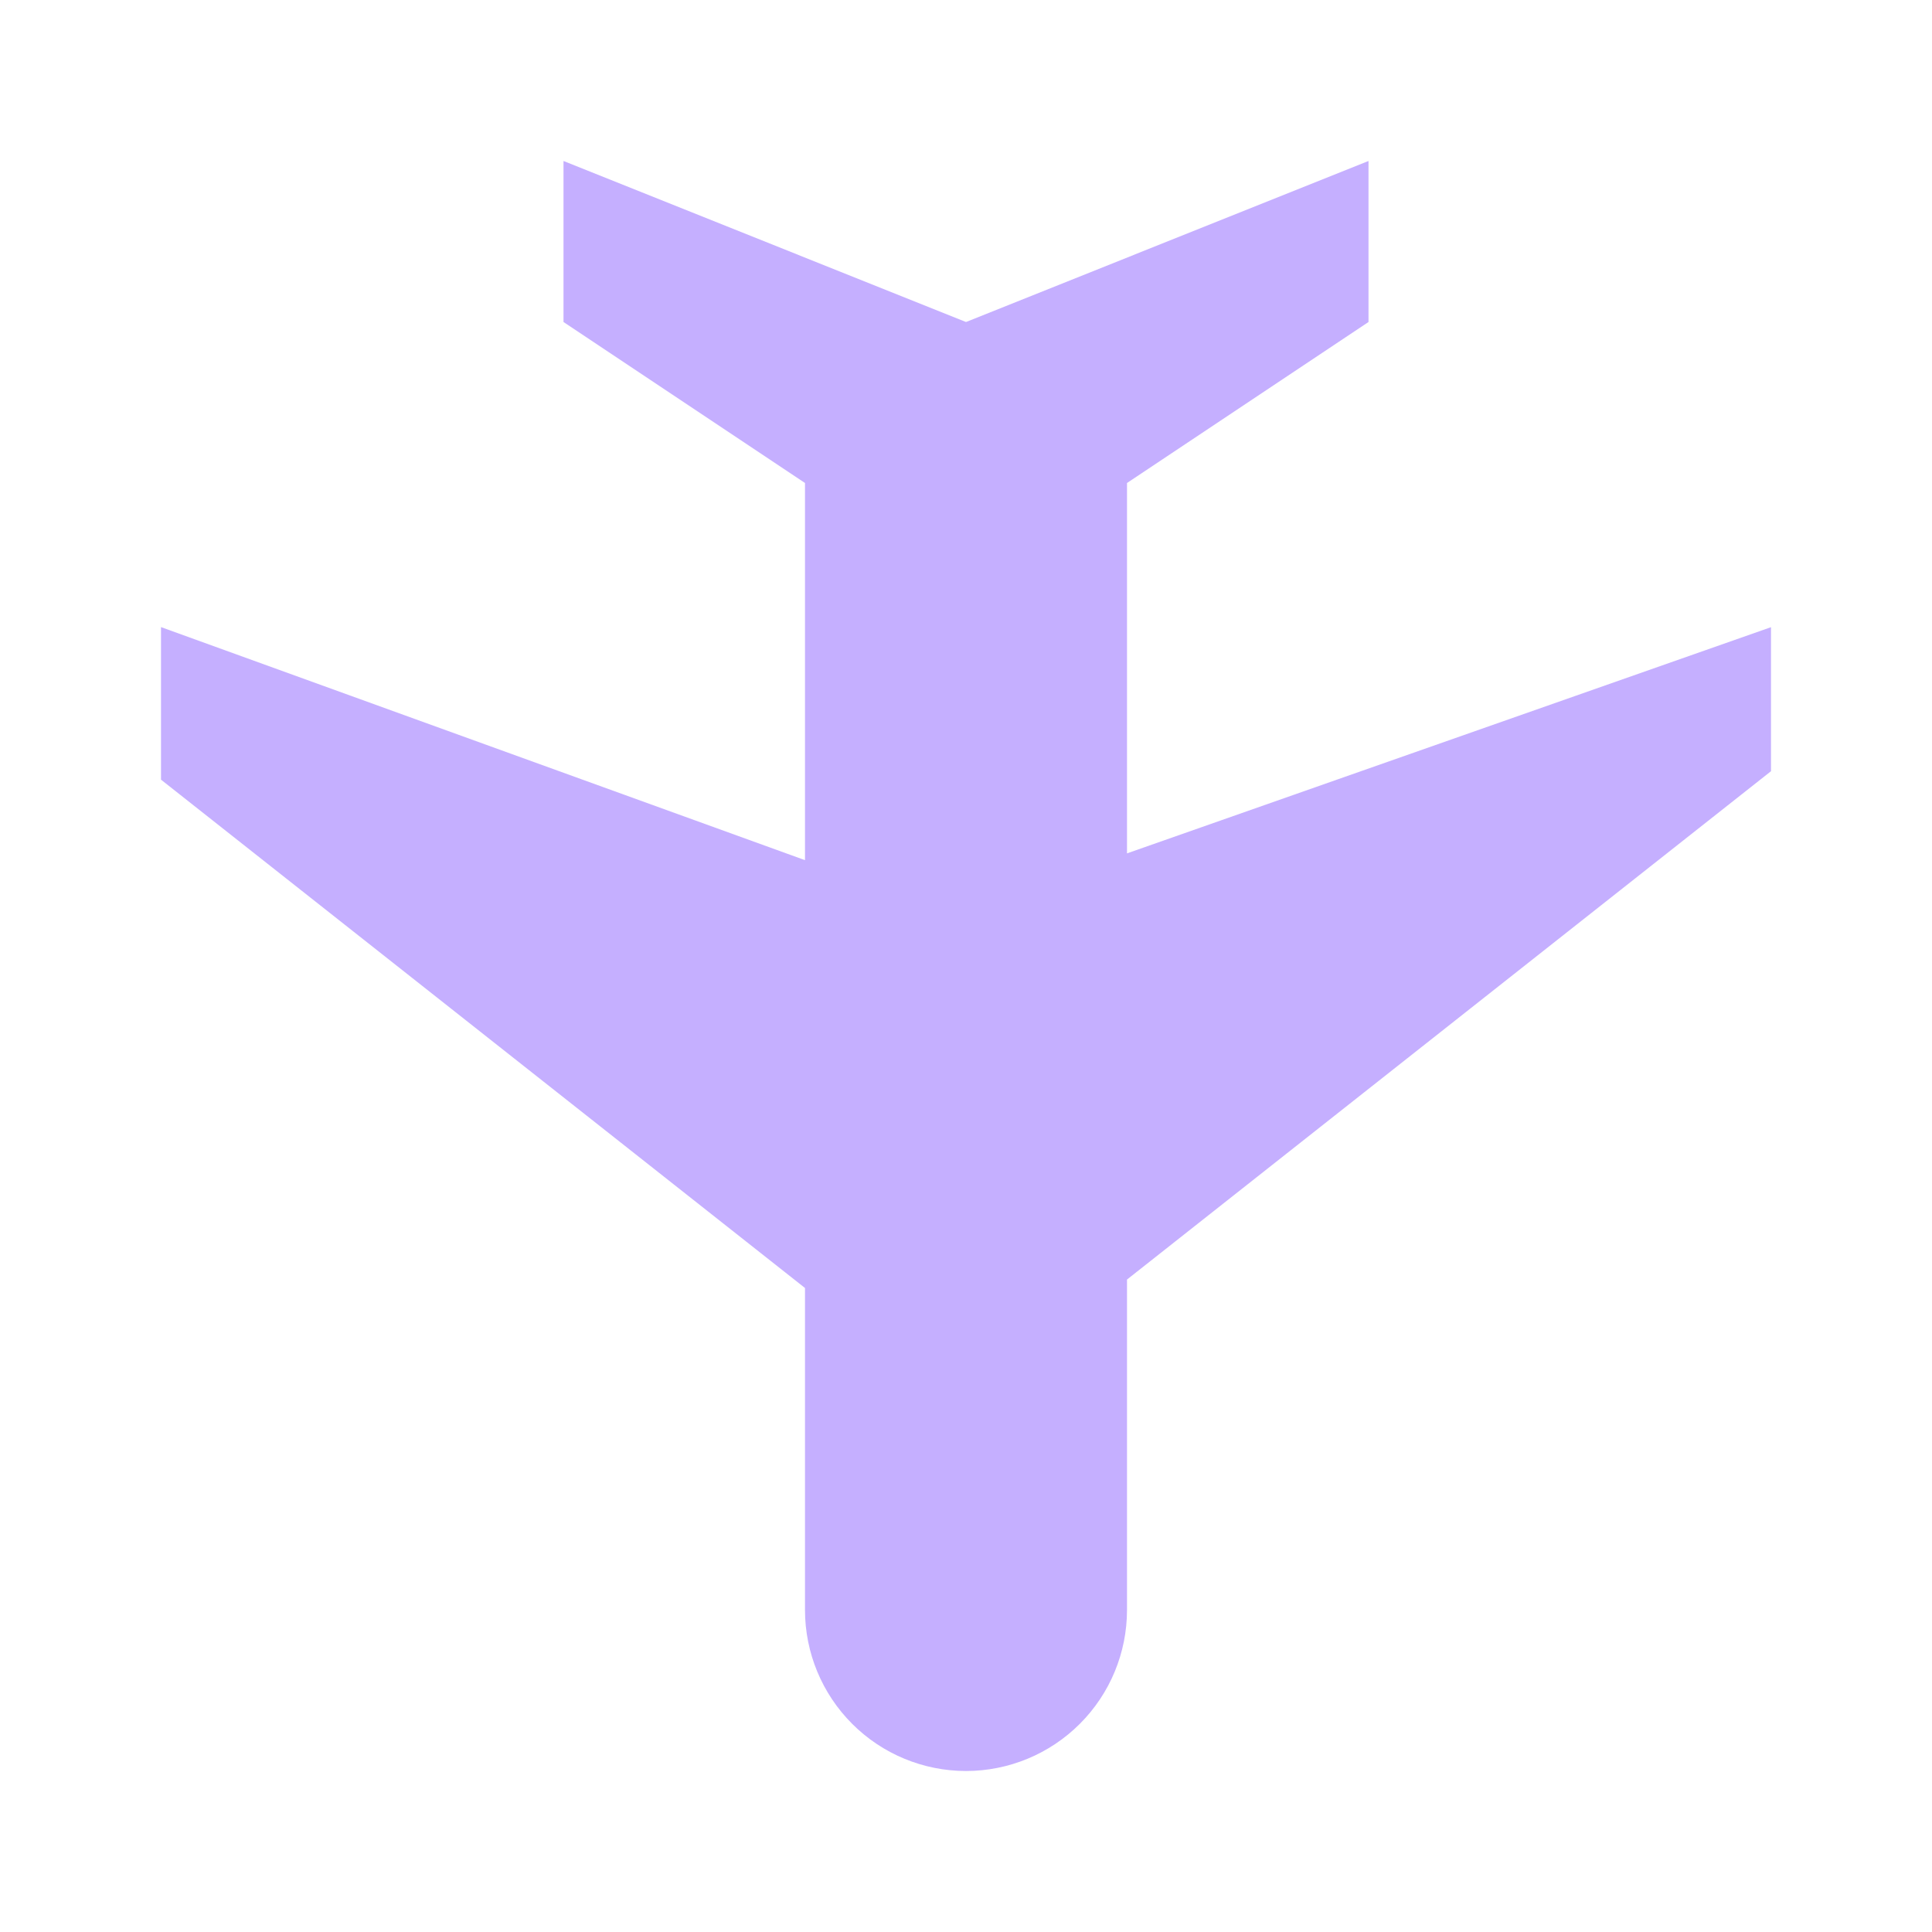
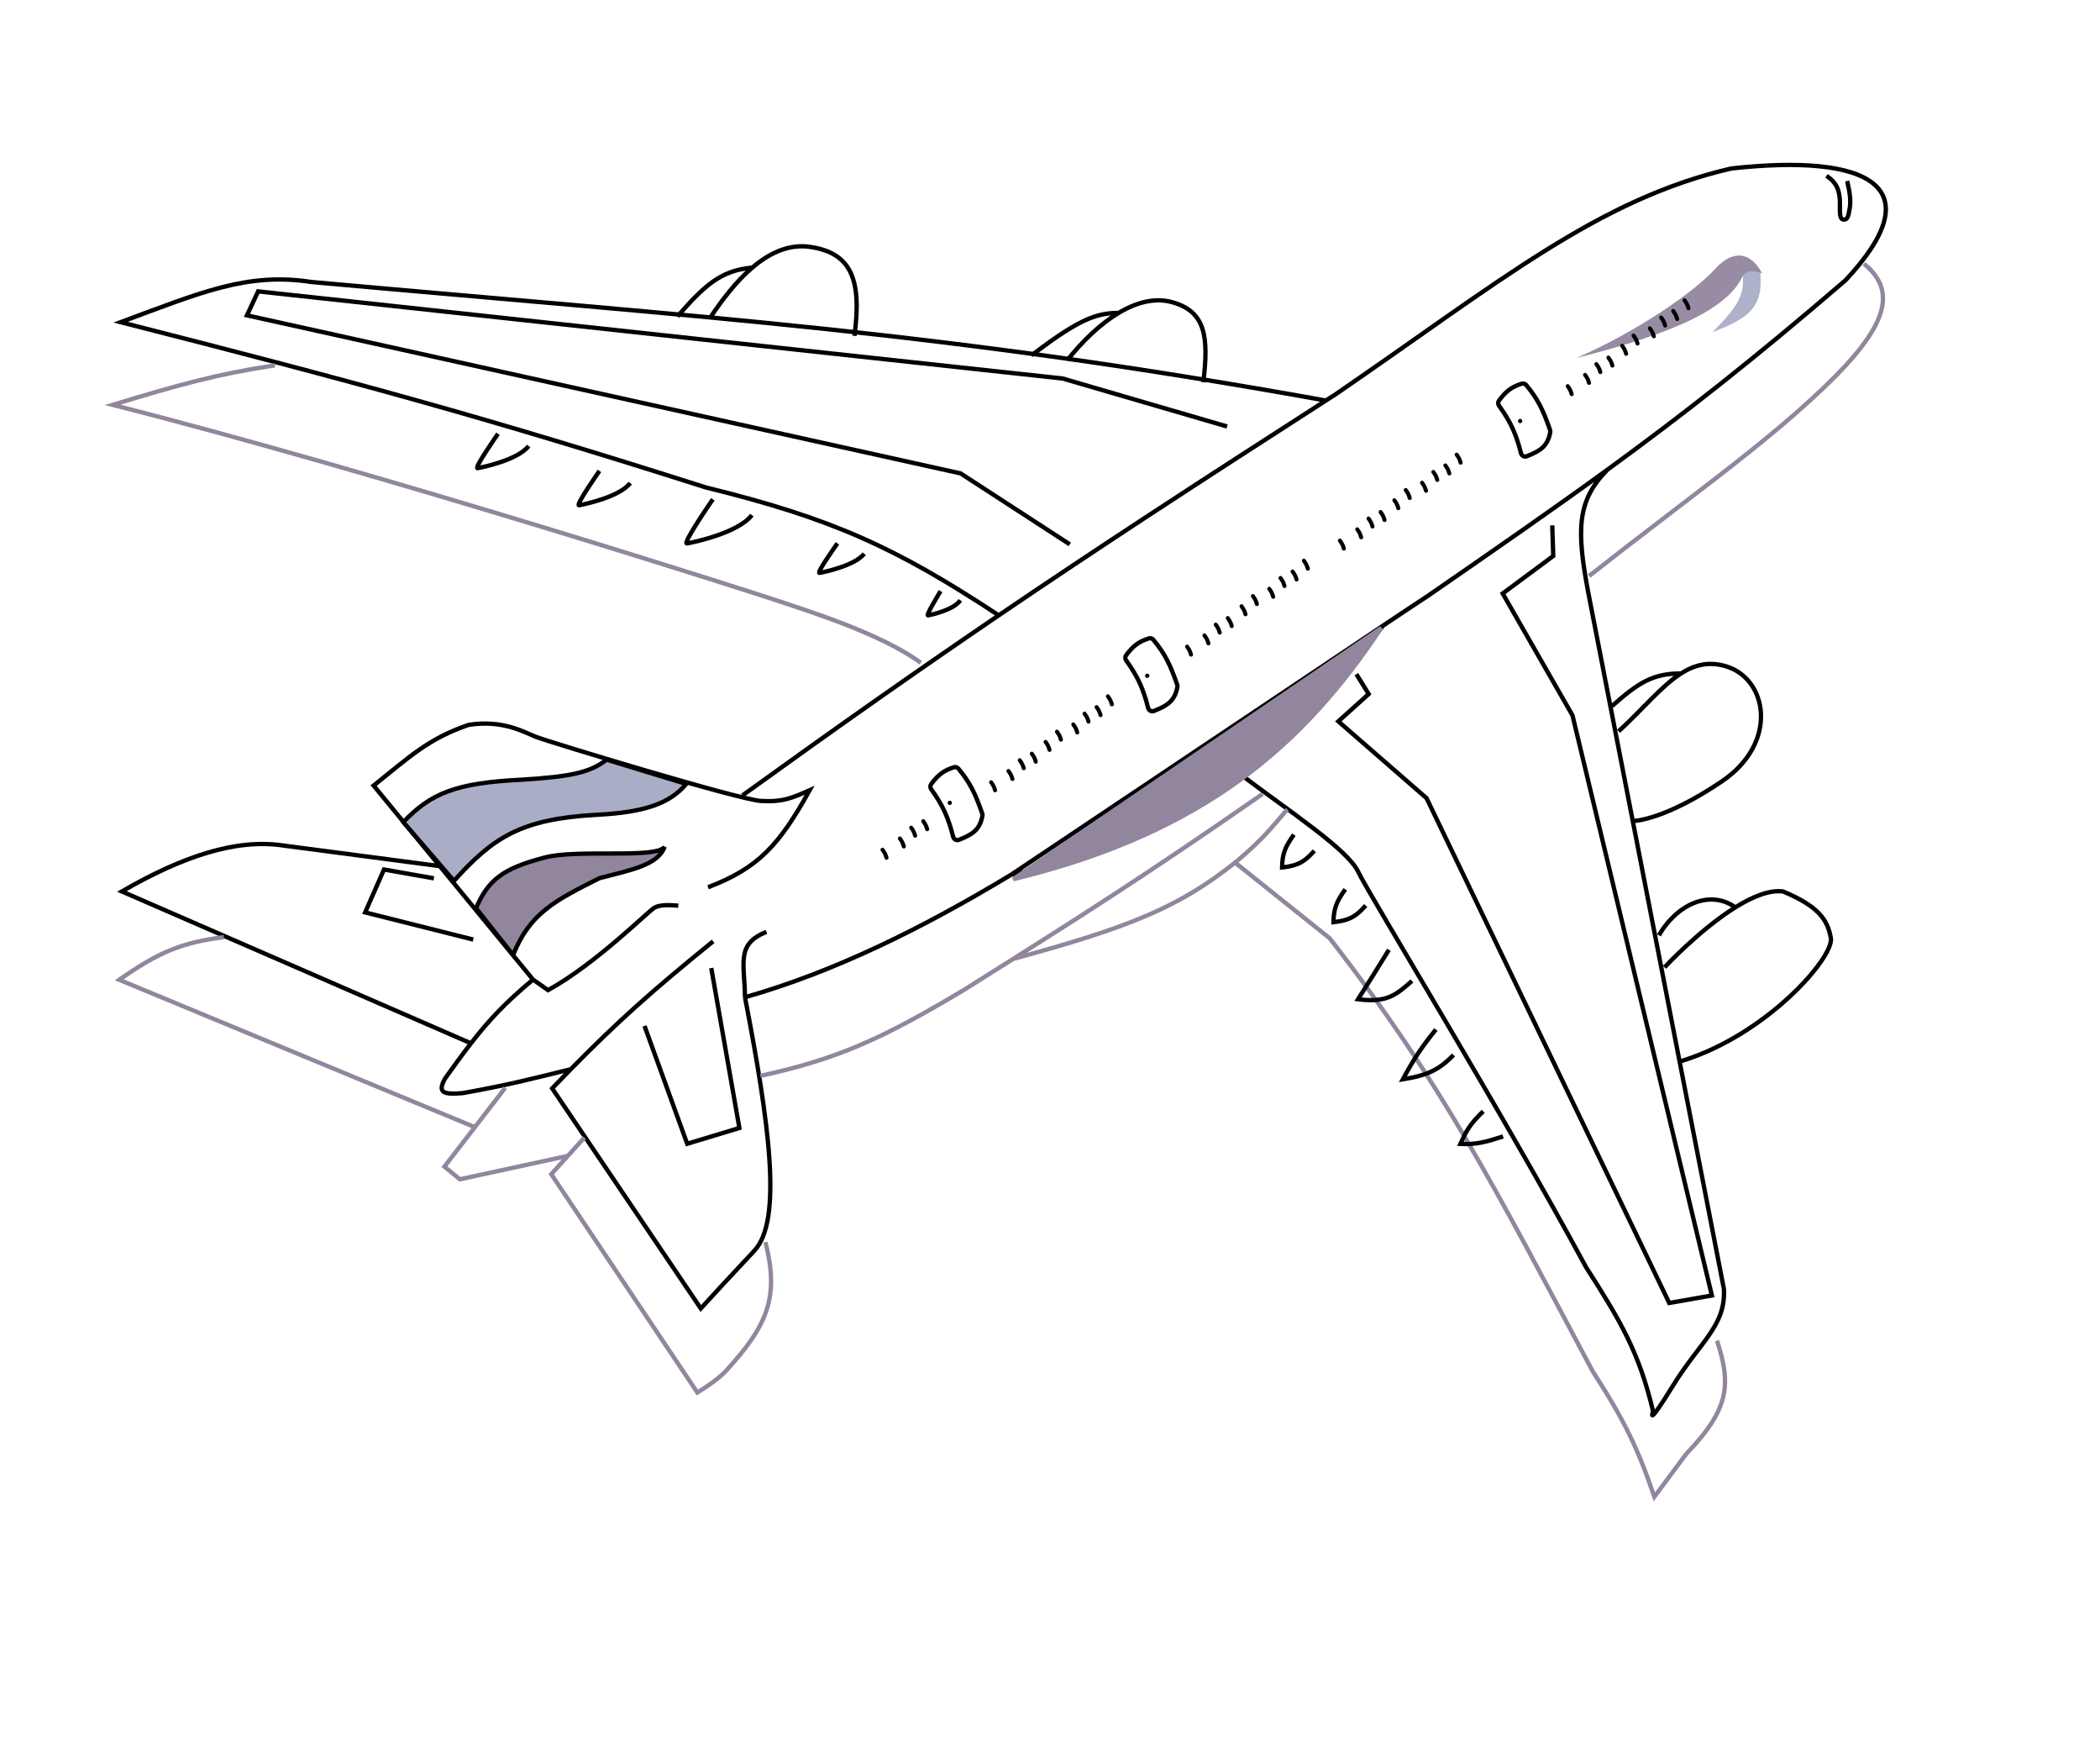
- <svg xmlns="http://www.w3.org/2000/svg" width="75" height="75" viewBox="0 0 75 75" fill="none">
-   <path d="M6.25 24.344L6.25 30.266L31.25 50L31.25 62.5C31.25 64.158 31.909 65.747 33.081 66.919C34.253 68.091 35.842 68.75 37.5 68.75C39.158 68.75 40.747 68.091 41.919 66.919C43.092 65.747 43.75 64.158 43.75 62.5L43.75 49.672L68.75 29.938L68.75 24.347L43.75 33.128L43.75 18.75L53.125 12.5L53.125 6.25L37.5 12.5L21.875 6.25L21.875 12.5L31.25 18.75L31.25 33.391L6.25 24.344Z" fill="#C5AFFF" />
+ <svg xmlns="http://www.w3.org/2000/svg" width="485" height="403" viewBox="0 0 485 403" fill="none">
+   <path d="M171.471 183.656C193.915 167.461 212.372 154.503 230.661 142.074M172.054 230.26C171.986 222.483 169.888 217.949 177.015 215.172M172.054 230.26C177.614 259.097 180.812 281.72 174.224 288.769C167.636 295.818 164.53 299.151 161.849 302.115L127.525 251.293C129.016 249.746 130.442 248.278 131.824 246.873M172.054 230.26C192.918 224.294 212.958 214.36 233.576 201.933M164.704 217.338C150.515 228.832 142.531 235.98 131.824 246.873M164.266 223.507L170.763 260.44L158.712 264.083L148.85 236.881M131.824 246.873C122.563 249.151 117.544 250.475 106.902 252.383C102.145 252.815 101.079 252.171 102.761 249.05C104.973 245.959 106.89 243.308 108.769 240.886M123.107 226.179L126.581 228.614C137.832 222.378 149.762 210.321 151.153 209.569C152.543 208.816 154.6 208.962 156.656 209.108M123.107 226.179C116.757 231.435 112.854 235.618 108.769 240.886M123.107 226.179L101.572 199.977M163.523 204.854C175.165 200.449 180.016 195.036 186.996 182.448C183.06 184.175 180.905 185.227 175.756 184.933C170.608 184.639 126.64 171.236 123.918 170.192C121.196 169.147 116.233 166.088 108.192 167.374C98.835 170.589 94.467 174.858 86.288 181.381L101.572 199.977M108.769 240.886L28.144 205.824C42.026 197.809 54.421 193.587 65.368 195.214L101.572 199.977M100.208 202.793L88.682 200.759L84.332 210.662L109.295 216.932M230.661 142.074C206.822 126.367 192.143 119.696 163.022 112.545C112.1 96.337 82.173 88.217 27.866 74.385C46.379 67.54 57.117 62.817 71.926 65.111C164.258 73.427 217.61 76.542 306.211 92.481M230.661 142.074C253.596 126.489 276.268 111.737 306.211 92.481M306.211 92.481C306.967 91.996 307.727 91.507 308.492 91.015C346.198 65.179 369.072 46.007 399.844 38.899C431.343 35.432 446.735 42.835 426.216 64.721C405.094 82.885 388.91 95.586 371.312 108.394M247.069 125.681L221.85 109.303L57.034 72.807L59.615 67.276L245.41 87.39L283.405 98.475M313.265 155.666L316.101 160.244L309.089 166.554L329.47 184.291L385.511 300.844L395.36 299.112L363.166 165.164L347.048 137.031L358.725 128.377L358.497 121.309M371.312 108.394C358.935 117.402 345.858 126.463 329.872 137.514C326.337 139.839 322.853 142.156 319.417 144.461M371.312 108.394C364.079 115.606 364.154 122.531 366.772 136.607L398.142 297.607C398.608 306.132 392.661 309.74 386.341 319.99C380.021 330.24 381.791 325.867 381.791 325.867C378.564 312.338 374.392 305.185 366.284 292.55C347.484 257.709 316.106 206.442 313.675 201.285C311.245 196.128 297.87 187.412 286.345 178.678M319.417 144.461C294.863 175.149 271.362 194.513 233.576 201.933M319.417 144.461L233.576 201.933" stroke="black" />
+   <path d="M63.492 84.343C50.033 86.395 41.529 88.776 26.008 93.475C88.71 109.39 176.424 137.581 181.289 139.264C186.154 140.946 203.632 146.338 212.65 153.038M430.481 60.904C438.489 67.387 435.629 75.736 421.285 89.429C406.94 103.121 390.161 114.774 367.011 132.991M396.547 309.544C399.78 319.521 399.565 325.19 389.466 335.665L382.075 345.596C378.253 334.367 375.201 328.026 367.84 316.624C345.296 274.299 332.918 249.836 307.097 216.636L285.239 199.159M285.239 199.159C291.264 194.171 293.274 191.576 297.295 186.885M285.239 199.159C272.119 209.626 260.466 214.179 234.308 221.319M175.612 248.398C193.907 244.429 204.273 239.533 222.863 228.409C249.73 211.53 264.787 201.953 291.59 183.319M176.779 286.776C179.941 299.32 177.531 305.867 167.349 316.865C165.596 318.54 164.099 319.585 161.062 321.525L127.316 271.109L131.142 266.882M134.967 262.656L131.142 266.882M116.697 251.147L109.669 260.252M131.142 266.882L106.201 272.285L102.64 269.358L109.669 260.252M109.669 260.252L27.53 226.219C36.508 219.959 41.766 217.636 51.691 216.384" stroke="#92869E" />
+   <path d="M115.011 100.156C115.011 100.156 109.33 108.262 110.315 108.089C111.3 107.916 119.609 106.226 122.106 102.969" stroke="black" />
+   <path d="M138.448 108.724C138.448 108.724 132.767 116.831 133.751 116.658C134.736 116.485 143.046 114.795 145.543 111.538" stroke="black" />
+   <path d="M164.628 115.288C164.628 115.288 157.431 125.692 158.682 125.472C159.933 125.252 170.486 123.103 173.65 118.923" stroke="black" />
+   <path d="M193.405 125.456C193.405 125.456 188.424 132.424 189.284 132.273C190.144 132.121 197.4 130.65 199.588 127.849" stroke="black" />
+   <path d="M217.225 136.496C217.225 136.496 213.714 142.19 214.339 142.08C214.964 141.97 220.238 140.88 221.786 138.594" stroke="black" />
+   <path d="M298.826 192.708C296.863 195.435 296.14 197.063 296.1 200.295C300.18 199.831 301.488 198.703 303.546 196.446" stroke="black" />
+   <path d="M310.695 205.342C308.732 208.069 308.009 209.698 307.968 212.929C312.048 212.465 313.357 211.337 315.414 209.081" stroke="black" />
+   <path d="M320.767 219.308C317.84 224.054 316.295 226.541 313.636 230.717C320.278 231.555 322.387 229.765 326.093 226.494M331.619 237.707C328.094 242.057 326.5 244.594 323.995 249.201C329.833 248.247 332.359 246.977 335.7 243.588M342.557 256.597C339.472 259.528 338.603 261.179 337.282 264.125C340.963 264.294 343.166 263.676 347.131 262.392" stroke="black" />
+   <path d="M203.472 196.518C203.278 196.277 203.342 195.911 203.62 195.774C203.816 195.678 204.054 195.732 204.183 195.908C204.718 196.635 204.984 197.165 205.191 197.944C205.247 198.152 205.142 198.369 204.948 198.464C204.667 198.602 204.335 198.427 204.262 198.122C204.119 197.517 203.905 197.056 203.472 196.518Z" fill="black" />
+   <circle cx="219.353" cy="185.366" r="0.5" transform="rotate(-9.97737 219.353 185.366)" fill="black" />
+   <circle cx="264.958" cy="156.021" r="0.5" transform="rotate(-9.97737 264.958 156.021)" fill="black" />
+   <path d="M207.481 193.919C207.286 193.677 207.35 193.311 207.628 193.174C207.824 193.078 208.062 193.132 208.191 193.308C208.726 194.035 208.992 194.565 209.2 195.344C209.255 195.552 209.151 195.769 208.957 195.864C208.675 196.002 208.343 195.827 208.271 195.522C208.127 194.917 207.913 194.456 207.481 193.919Z" fill="black" />
+   <path d="M210.089 191.429C209.894 191.188 209.958 190.821 210.237 190.684C210.433 190.588 210.67 190.643 210.8 190.818C211.335 191.545 211.6 192.076 211.808 192.854C211.863 193.063 211.759 193.279 211.565 193.374C211.283 193.513 210.951 193.338 210.879 193.032C210.735 192.427 210.521 191.966 210.089 191.429Z" fill="black" />
+   <path d="M212.87 189.924C212.676 189.683 212.739 189.317 213.018 189.18C213.214 189.084 213.451 189.138 213.581 189.314C214.116 190.041 214.382 190.571 214.589 191.35C214.645 191.558 214.54 191.775 214.346 191.87C214.064 192.008 213.732 191.833 213.66 191.528C213.517 190.923 213.303 190.462 212.87 189.924Z" fill="black" />
+   <path d="M228.55 180.938C228.356 180.696 228.42 180.33 228.698 180.193C228.894 180.097 229.132 180.151 229.261 180.327C229.796 181.054 230.062 181.585 230.269 182.363C230.325 182.572 230.22 182.788 230.026 182.883C229.745 183.021 229.413 182.846 229.34 182.541C229.197 181.936 228.983 181.475 228.55 180.938Z" fill="black" />
+   <path d="M232.558 178.338C232.364 178.097 232.428 177.73 232.706 177.593C232.902 177.497 233.14 177.552 233.269 177.727C233.804 178.454 234.07 178.985 234.277 179.763C234.333 179.972 234.228 180.188 234.034 180.283C233.753 180.422 233.421 180.247 233.348 179.941C233.205 179.336 232.991 178.875 232.558 178.338Z" fill="black" />
+   <path d="M235.167 175.849C234.972 175.607 235.036 175.241 235.314 175.104C235.51 175.008 235.748 175.062 235.877 175.238C236.412 175.965 236.678 176.495 236.885 177.274C236.941 177.482 236.836 177.699 236.643 177.794C236.361 177.932 236.029 177.757 235.956 177.452C235.813 176.847 235.599 176.386 235.167 175.849Z" fill="black" />
+   <path d="M237.948 174.344C237.753 174.102 237.817 173.736 238.096 173.599C238.291 173.503 238.529 173.557 238.658 173.733C239.193 174.46 239.459 174.991 239.667 175.769C239.722 175.978 239.618 176.194 239.424 176.289C239.142 176.427 238.81 176.252 238.738 175.947C238.594 175.342 238.38 174.881 237.948 174.344Z" fill="black" />
+   <path d="M241.126 171.618C240.931 171.377 240.995 171.01 241.274 170.873C241.469 170.777 241.707 170.832 241.836 171.007C242.371 171.734 242.637 172.265 242.845 173.043C242.9 173.252 242.796 173.468 242.602 173.563C242.32 173.702 241.988 173.527 241.916 173.221C241.772 172.616 241.558 172.155 241.126 171.618Z" fill="black" />
+   <path d="M243.757 169.261C243.563 169.019 243.626 168.653 243.905 168.516C244.101 168.42 244.338 168.474 244.468 168.65C245.003 169.377 245.269 169.907 245.476 170.686C245.532 170.894 245.427 171.111 245.233 171.206C244.951 171.344 244.619 171.169 244.547 170.864C244.404 170.259 244.19 169.798 243.757 169.261Z" fill="black" />
+   <path d="M247.523 167.583C247.329 167.341 247.393 166.975 247.671 166.838C247.867 166.742 248.105 166.796 248.234 166.972C248.769 167.699 249.035 168.229 249.242 169.008C249.298 169.216 249.193 169.433 248.999 169.528C248.718 169.666 248.386 169.491 248.313 169.186C248.17 168.581 247.956 168.12 247.523 167.583Z" fill="black" />
+   <path d="M250.131 165.093C249.937 164.852 250.001 164.485 250.279 164.348C250.475 164.252 250.713 164.307 250.842 164.482C251.377 165.209 251.643 165.74 251.85 166.518C251.906 166.727 251.801 166.943 251.607 167.038C251.326 167.177 250.994 167.002 250.921 166.696C250.778 166.091 250.564 165.63 250.131 165.093Z" fill="black" />
+   <path d="M252.913 163.588C252.718 163.347 252.782 162.98 253.061 162.844C253.257 162.748 253.494 162.802 253.624 162.978C254.159 163.705 254.424 164.235 254.632 165.014C254.687 165.222 254.583 165.439 254.389 165.534C254.107 165.672 253.775 165.497 253.703 165.192C253.559 164.587 253.345 164.125 252.913 163.588Z" fill="black" />
+   <path d="M255.521 161.099C255.326 160.857 255.39 160.491 255.669 160.354C255.864 160.258 256.102 160.312 256.231 160.488C256.766 161.215 257.032 161.746 257.24 162.524C257.295 162.733 257.191 162.949 256.997 163.044C256.715 163.182 256.383 163.007 256.311 162.702C256.167 162.097 255.953 161.636 255.521 161.099Z" fill="black" />
+   <path d="M273.809 149.623C273.615 149.381 273.678 149.015 273.957 148.878C274.153 148.782 274.39 148.836 274.52 149.012C275.055 149.739 275.321 150.27 275.528 151.048C275.584 151.257 275.479 151.473 275.285 151.568C275.003 151.706 274.671 151.531 274.599 151.226C274.456 150.621 274.242 150.16 273.809 149.623Z" fill="black" />
+   <path d="M277.817 147.023C277.623 146.781 277.687 146.415 277.965 146.278C278.161 146.182 278.399 146.236 278.528 146.412C279.063 147.139 279.329 147.67 279.536 148.448C279.592 148.657 279.487 148.873 279.293 148.968C279.011 149.107 278.679 148.931 278.607 148.626C278.464 148.021 278.25 147.56 277.817 147.023Z" fill="black" />
+   <path d="M280.425 144.533C280.231 144.292 280.295 143.925 280.573 143.789C280.769 143.693 281.007 143.747 281.136 143.923C281.671 144.65 281.937 145.18 282.144 145.959C282.2 146.167 282.095 146.384 281.901 146.479C281.62 146.617 281.288 146.442 281.215 146.137C281.072 145.532 280.858 145.07 280.425 144.533Z" fill="black" />
+   <path d="M283.207 143.029C283.012 142.787 283.076 142.421 283.355 142.284C283.55 142.188 283.788 142.242 283.918 142.418C284.452 143.145 284.718 143.676 284.926 144.454C284.981 144.663 284.877 144.879 284.683 144.974C284.401 145.112 284.069 144.937 283.997 144.632C283.853 144.027 283.639 143.566 283.207 143.029Z" fill="black" />
+   <path d="M286.385 140.303C286.19 140.061 286.254 139.695 286.532 139.558C286.728 139.462 286.966 139.516 287.095 139.692C287.63 140.419 287.896 140.95 288.103 141.728C288.159 141.937 288.054 142.153 287.861 142.248C287.579 142.387 287.247 142.212 287.175 141.906C287.031 141.301 286.817 140.84 286.385 140.303Z" fill="black" />
+   <path d="M289.016 137.945C288.821 137.704 288.885 137.337 289.164 137.201C289.36 137.105 289.597 137.159 289.727 137.335C290.262 138.062 290.527 138.592 290.735 139.371C290.79 139.579 290.686 139.796 290.492 139.891C290.21 140.029 289.878 139.854 289.806 139.549C289.662 138.944 289.448 138.482 289.016 137.945Z" fill="black" />
+   <path d="M292.782 136.267C292.588 136.026 292.652 135.66 292.93 135.523C293.126 135.427 293.364 135.481 293.493 135.657C294.028 136.384 294.294 136.914 294.501 137.693C294.557 137.901 294.452 138.118 294.258 138.213C293.977 138.351 293.645 138.176 293.572 137.871C293.429 137.266 293.215 136.805 292.782 136.267Z" fill="black" />
+   <path d="M295.39 133.778C295.196 133.536 295.26 133.17 295.538 133.033C295.734 132.937 295.971 132.991 296.101 133.167C296.636 133.894 296.902 134.425 297.109 135.203C297.165 135.412 297.06 135.628 296.866 135.723C296.584 135.862 296.252 135.686 296.18 135.381C296.037 134.776 295.823 134.315 295.39 133.778Z" fill="black" />
+   <path d="M298.172 132.273C297.977 132.032 298.041 131.665 298.319 131.529C298.515 131.432 298.753 131.487 298.882 131.663C299.417 132.389 299.683 132.92 299.891 133.698C299.946 133.907 299.841 134.123 299.648 134.219C299.366 134.357 299.034 134.182 298.962 133.877C298.818 133.272 298.604 132.81 298.172 132.273Z" fill="black" />
+   <path d="M300.78 129.784C300.585 129.542 300.649 129.176 300.928 129.039C301.123 128.943 301.361 128.997 301.491 129.173C302.025 129.9 302.291 130.431 302.499 131.209C302.554 131.418 302.45 131.634 302.256 131.729C301.974 131.867 301.642 131.692 301.57 131.387C301.426 130.782 301.212 130.321 300.78 129.784Z" fill="black" />
+   <path d="M309.101 125.138C308.906 124.896 308.97 124.53 309.248 124.393C309.444 124.297 309.682 124.351 309.811 124.527C310.346 125.254 310.612 125.785 310.819 126.563C310.875 126.772 310.77 126.988 310.577 127.083C310.295 127.222 309.963 127.046 309.891 126.741C309.747 126.136 309.533 125.675 309.101 125.138Z" fill="black" />
+   <path d="M313.109 122.538C312.914 122.297 312.978 121.93 313.256 121.793C313.452 121.697 313.69 121.752 313.819 121.927C314.354 122.654 314.62 123.185 314.828 123.963C314.883 124.172 314.778 124.388 314.585 124.483C314.303 124.622 313.971 124.447 313.899 124.141C313.755 123.536 313.541 123.075 313.109 122.538Z" fill="black" />
+   <path d="M315.717 120.049C315.522 119.807 315.586 119.441 315.865 119.304C316.061 119.208 316.298 119.262 316.428 119.438C316.962 120.165 317.228 120.695 317.436 121.474C317.491 121.682 317.387 121.899 317.193 121.994C316.911 122.132 316.579 121.957 316.507 121.652C316.363 121.047 316.149 120.586 315.717 120.049Z" fill="black" />
+   <path d="M318.498 118.544C318.304 118.302 318.368 117.936 318.646 117.799C318.842 117.703 319.08 117.757 319.209 117.933C319.744 118.66 320.01 119.191 320.217 119.969C320.273 120.178 320.168 120.394 319.974 120.489C319.693 120.627 319.361 120.452 319.288 120.147C319.145 119.542 318.931 119.081 318.498 118.544Z" fill="black" />
+   <path d="M321.676 115.818C321.482 115.577 321.545 115.21 321.824 115.073C322.02 114.977 322.257 115.032 322.387 115.207C322.922 115.934 323.188 116.465 323.395 117.243C323.45 117.452 323.346 117.668 323.152 117.763C322.87 117.902 322.538 117.727 322.466 117.421C322.323 116.816 322.109 116.355 321.676 115.818Z" fill="black" />
+   <path d="M324.307 113.461C324.113 113.219 324.177 112.853 324.455 112.716C324.651 112.62 324.889 112.674 325.018 112.85C325.553 113.577 325.819 114.107 326.026 114.886C326.082 115.094 325.977 115.311 325.783 115.406C325.502 115.544 325.17 115.369 325.097 115.064C324.954 114.459 324.74 113.998 324.307 113.461Z" fill="black" />
+   <path d="M328.074 111.783C327.879 111.541 327.943 111.175 328.222 111.038C328.417 110.942 328.655 110.996 328.784 111.172C329.319 111.899 329.585 112.429 329.793 113.208C329.848 113.416 329.744 113.633 329.55 113.728C329.268 113.866 328.936 113.691 328.864 113.386C328.72 112.781 328.506 112.32 328.074 111.783Z" fill="black" />
+   <path d="M330.682 109.293C330.487 109.052 330.551 108.685 330.829 108.548C331.025 108.452 331.263 108.507 331.392 108.682C331.927 109.409 332.193 109.94 332.401 110.718C332.456 110.927 332.351 111.143 332.158 111.238C331.876 111.377 331.544 111.202 331.472 110.896C331.328 110.291 331.114 109.83 330.682 109.293Z" fill="black" />
+   <path d="M333.463 107.788C333.269 107.547 333.333 107.18 333.611 107.044C333.807 106.948 334.044 107.002 334.174 107.178C334.709 107.905 334.975 108.435 335.182 109.214C335.238 109.422 335.133 109.639 334.939 109.734C334.657 109.872 334.325 109.697 334.253 109.392C334.11 108.787 333.896 108.326 333.463 107.788Z" fill="black" />
+   <path d="M336.071 105.299C335.877 105.057 335.941 104.691 336.219 104.554C336.415 104.458 336.653 104.512 336.782 104.688C337.317 105.415 337.583 105.946 337.79 106.724C337.846 106.933 337.741 107.149 337.547 107.244C337.266 107.382 336.934 107.207 336.861 106.902C336.718 106.297 336.504 105.836 336.071 105.299Z" fill="black" />
+   <path d="M421.832 40.595C424.203 42.16 424.974 44.069 424.934 47.102C424.904 49.445 424.888 50.617 425.808 50.702C426.727 50.787 426.887 49.867 427.207 48.027C427.474 46.49 427.269 44.547 426.61 41.785" stroke="black" />
+   <path d="M388.24 245.007C407.997 238.993 423.618 221.014 422.838 216.582C422.063 212.174 419.779 209.209 411.935 205.884C411.852 205.849 411.764 205.824 411.676 205.814C408.53 205.457 404.632 207.097 400.778 209.5M384.428 223.339C384.428 223.339 392.503 214.659 400.778 209.5M383.129 215.953C387.419 208.598 395.035 205.379 400.778 209.5M373.828 168.852C379.462 163.68 383.713 158.384 388.232 155.5M377.466 189.535C377.466 189.535 384.533 189.307 397.688 180.393C410.842 171.479 408.244 156.706 398.6 153.833C394.645 152.655 391.374 153.494 388.232 155.5M372.296 163.03C378.234 157.769 381.641 155.464 388.232 155.5M246.547 83.108C250.048 78.708 254.129 74.779 258.345 72.255M277.912 88.251C279.14 77.961 278.587 71.887 270.594 69.739C266.657 68.681 262.437 69.806 258.345 72.255M258.345 72.255C252.448 72.16 247.77 74.855 238.234 82.032M164.091 73.245C166.854 69.113 170.095 64.902 173.751 61.784M197.339 77.549C199.089 64.381 196.51 58.404 187.126 57.008C182.228 56.28 177.743 58.381 173.751 61.784M156.444 73.067C162.837 65.751 166.522 62.449 173.751 61.784" stroke="black" />
+   <circle cx="351.071" cy="97.212" r="0.5" transform="rotate(-9.97737 351.071 97.2115)" fill="black" />
+   <path d="M220.143 193.214C219.006 188.817 217.858 186.125 215.056 182.21C214.806 181.861 214.798 181.389 215.054 181.044C216.759 178.752 218.086 177.86 220.307 177.153C220.679 177.034 221.086 177.157 221.336 177.457C224.033 180.692 225.234 183.196 226.857 187.853C226.911 188.009 226.927 188.18 226.897 188.343C226.29 191.636 224.56 192.677 221.478 193.905C220.919 194.128 220.294 193.797 220.143 193.214Z" stroke="black" />
+   <path d="M265.169 163.463C264.033 159.066 262.884 156.374 260.082 152.459C259.832 152.11 259.824 151.637 260.08 151.293C261.785 149.001 263.112 148.109 265.333 147.401C265.705 147.283 266.112 147.406 266.362 147.706C269.059 150.941 270.26 153.445 271.883 158.102C271.937 158.258 271.953 158.429 271.923 158.592C271.316 161.885 269.586 162.926 266.504 164.153C265.945 164.376 265.32 164.046 265.169 163.463Z" stroke="black" />
+   <path d="M351.282 104.653C350.146 100.257 348.997 97.565 346.195 93.649C345.946 93.3 345.938 92.828 346.194 92.484C347.898 90.192 349.225 89.3 351.447 88.592C351.819 88.474 352.226 88.597 352.476 88.897C355.172 92.132 356.373 94.636 357.996 99.293C358.05 99.449 358.066 99.62 358.036 99.782C357.429 103.075 355.7 104.117 352.618 105.344C352.058 105.567 351.433 105.237 351.282 104.653Z" stroke="black" />
+   <g opacity="0.95">
+     <path d="M395.5 76.687C400.798 71.358 402.955 68.45 402.5 63.687C403.553 61.86 404.495 61.834 406.5 62.687C407.343 70.84 404.051 73.444 395.5 76.687Z" fill="#A9ADC6" />
+     <path d="M396 62.187C391.5 67.187 378.571 76.344 364 82.687C381.592 78.177 398.5 72.687 402.5 63.687C403.687 62.433 404.621 62.233 407 63.187C404.594 58.49 400.5 57.187 396 62.187Z" fill="#92869E" />
+   </g>
+   <path d="M361.719 89.482C361.524 89.24 361.588 88.874 361.867 88.737C362.062 88.641 362.3 88.696 362.429 88.871C362.964 89.598 363.23 90.129 363.438 90.907C363.493 91.116 363.389 91.332 363.195 91.427C362.913 91.566 362.581 91.391 362.509 91.085C362.365 90.48 362.151 90.019 361.719 89.482Z" fill="black" />
+   <path d="M365.727 86.882C365.532 86.641 365.596 86.274 365.875 86.138C366.071 86.041 366.308 86.096 366.438 86.272C366.973 86.998 367.238 87.529 367.446 88.307C367.501 88.516 367.397 88.732 367.203 88.828C366.921 88.966 366.589 88.791 366.517 88.485C366.373 87.88 366.159 87.419 365.727 86.882Z" fill="black" />
+   <path d="M368.335 84.393C368.141 84.151 368.204 83.785 368.483 83.648C368.679 83.552 368.916 83.606 369.046 83.782C369.581 84.509 369.846 85.04 370.054 85.818C370.109 86.026 370.005 86.243 369.811 86.338C369.529 86.476 369.197 86.301 369.125 85.996C368.982 85.391 368.767 84.93 368.335 84.393Z" fill="black" />
+   <path d="M371.116 82.888C370.922 82.647 370.986 82.28 371.264 82.143C371.46 82.047 371.698 82.102 371.827 82.277C372.362 83.004 372.628 83.535 372.835 84.313C372.891 84.522 372.786 84.738 372.592 84.833C372.311 84.972 371.979 84.797 371.906 84.491C371.763 83.886 371.549 83.425 371.116 82.888Z" fill="black" />
+   <path d="M374.294 80.162C374.1 79.921 374.164 79.554 374.442 79.418C374.638 79.322 374.876 79.376 375.005 79.552C375.54 80.278 375.806 80.809 376.013 81.588C376.069 81.796 375.964 82.013 375.77 82.108C375.489 82.246 375.157 82.071 375.084 81.766C374.941 81.16 374.727 80.699 374.294 80.162Z" fill="black" />
+   <path d="M376.926 77.805C376.731 77.563 376.795 77.197 377.073 77.06C377.269 76.964 377.507 77.018 377.636 77.194C378.171 77.921 378.437 78.451 378.644 79.23C378.7 79.439 378.595 79.655 378.402 79.75C378.12 79.888 377.788 79.713 377.716 79.408C377.572 78.803 377.358 78.342 376.926 77.805Z" fill="black" />
+   <path d="M380.692 76.127C380.497 75.885 380.561 75.519 380.839 75.382C381.035 75.286 381.273 75.34 381.402 75.516C381.937 76.243 382.203 76.774 382.411 77.552C382.466 77.76 382.361 77.977 382.168 78.072C381.886 78.21 381.554 78.035 381.482 77.73C381.338 77.125 381.124 76.664 380.692 76.127Z" fill="black" />
+   <path d="M383.3 73.637C383.105 73.396 383.169 73.029 383.448 72.893C383.644 72.796 383.881 72.851 384.011 73.026C384.546 73.753 384.811 74.284 385.019 75.062C385.074 75.271 384.97 75.487 384.776 75.582C384.494 75.721 384.162 75.546 384.09 75.24C383.946 74.635 383.732 74.174 383.3 73.637Z" fill="black" />
+   <path d="M386.081 72.133C385.887 71.891 385.951 71.525 386.229 71.388C386.425 71.292 386.663 71.346 386.792 71.522C387.327 72.249 387.593 72.779 387.8 73.558C387.856 73.766 387.751 73.983 387.557 74.078C387.276 74.216 386.944 74.041 386.871 73.736C386.728 73.131 386.514 72.67 386.081 72.133Z" fill="black" />
+   <path d="M388.689 69.643C388.495 69.401 388.559 69.035 388.837 68.898C389.033 68.802 389.271 68.857 389.4 69.032C389.935 69.759 390.201 70.29 390.408 71.068C390.464 71.277 390.359 71.493 390.165 71.588C389.884 71.727 389.552 71.552 389.479 71.246C389.336 70.641 389.122 70.18 388.689 69.643Z" fill="black" />
+   <path d="M234 203C278.51 192.221 301.278 171.69 319 145L234 203Z" fill="#92869E" stroke="#92869E" />
+   <path d="M137.622 188.139C120.231 189.118 113.898 193.373 104.835 203.385L93.149 189.802C99.52 183.203 105.076 180.778 120.517 180.02C132.235 179.303 136.414 178.267 140.093 175.395L158.5 181C154.707 185.499 148.992 187.569 137.622 188.139Z" fill="#A9ADC6" stroke="black" />
+   <path d="M138.46 202.752C128 208 122.356 210.917 118.5 220.5L109.932 209.682C112.732 203.317 115.847 200.578 125.715 198.019C133.175 195.958 151.694 198.383 153.5 195.5C151.949 199.771 145.724 200.858 138.46 202.752Z" fill="#92869E" stroke="black" />
</svg>
